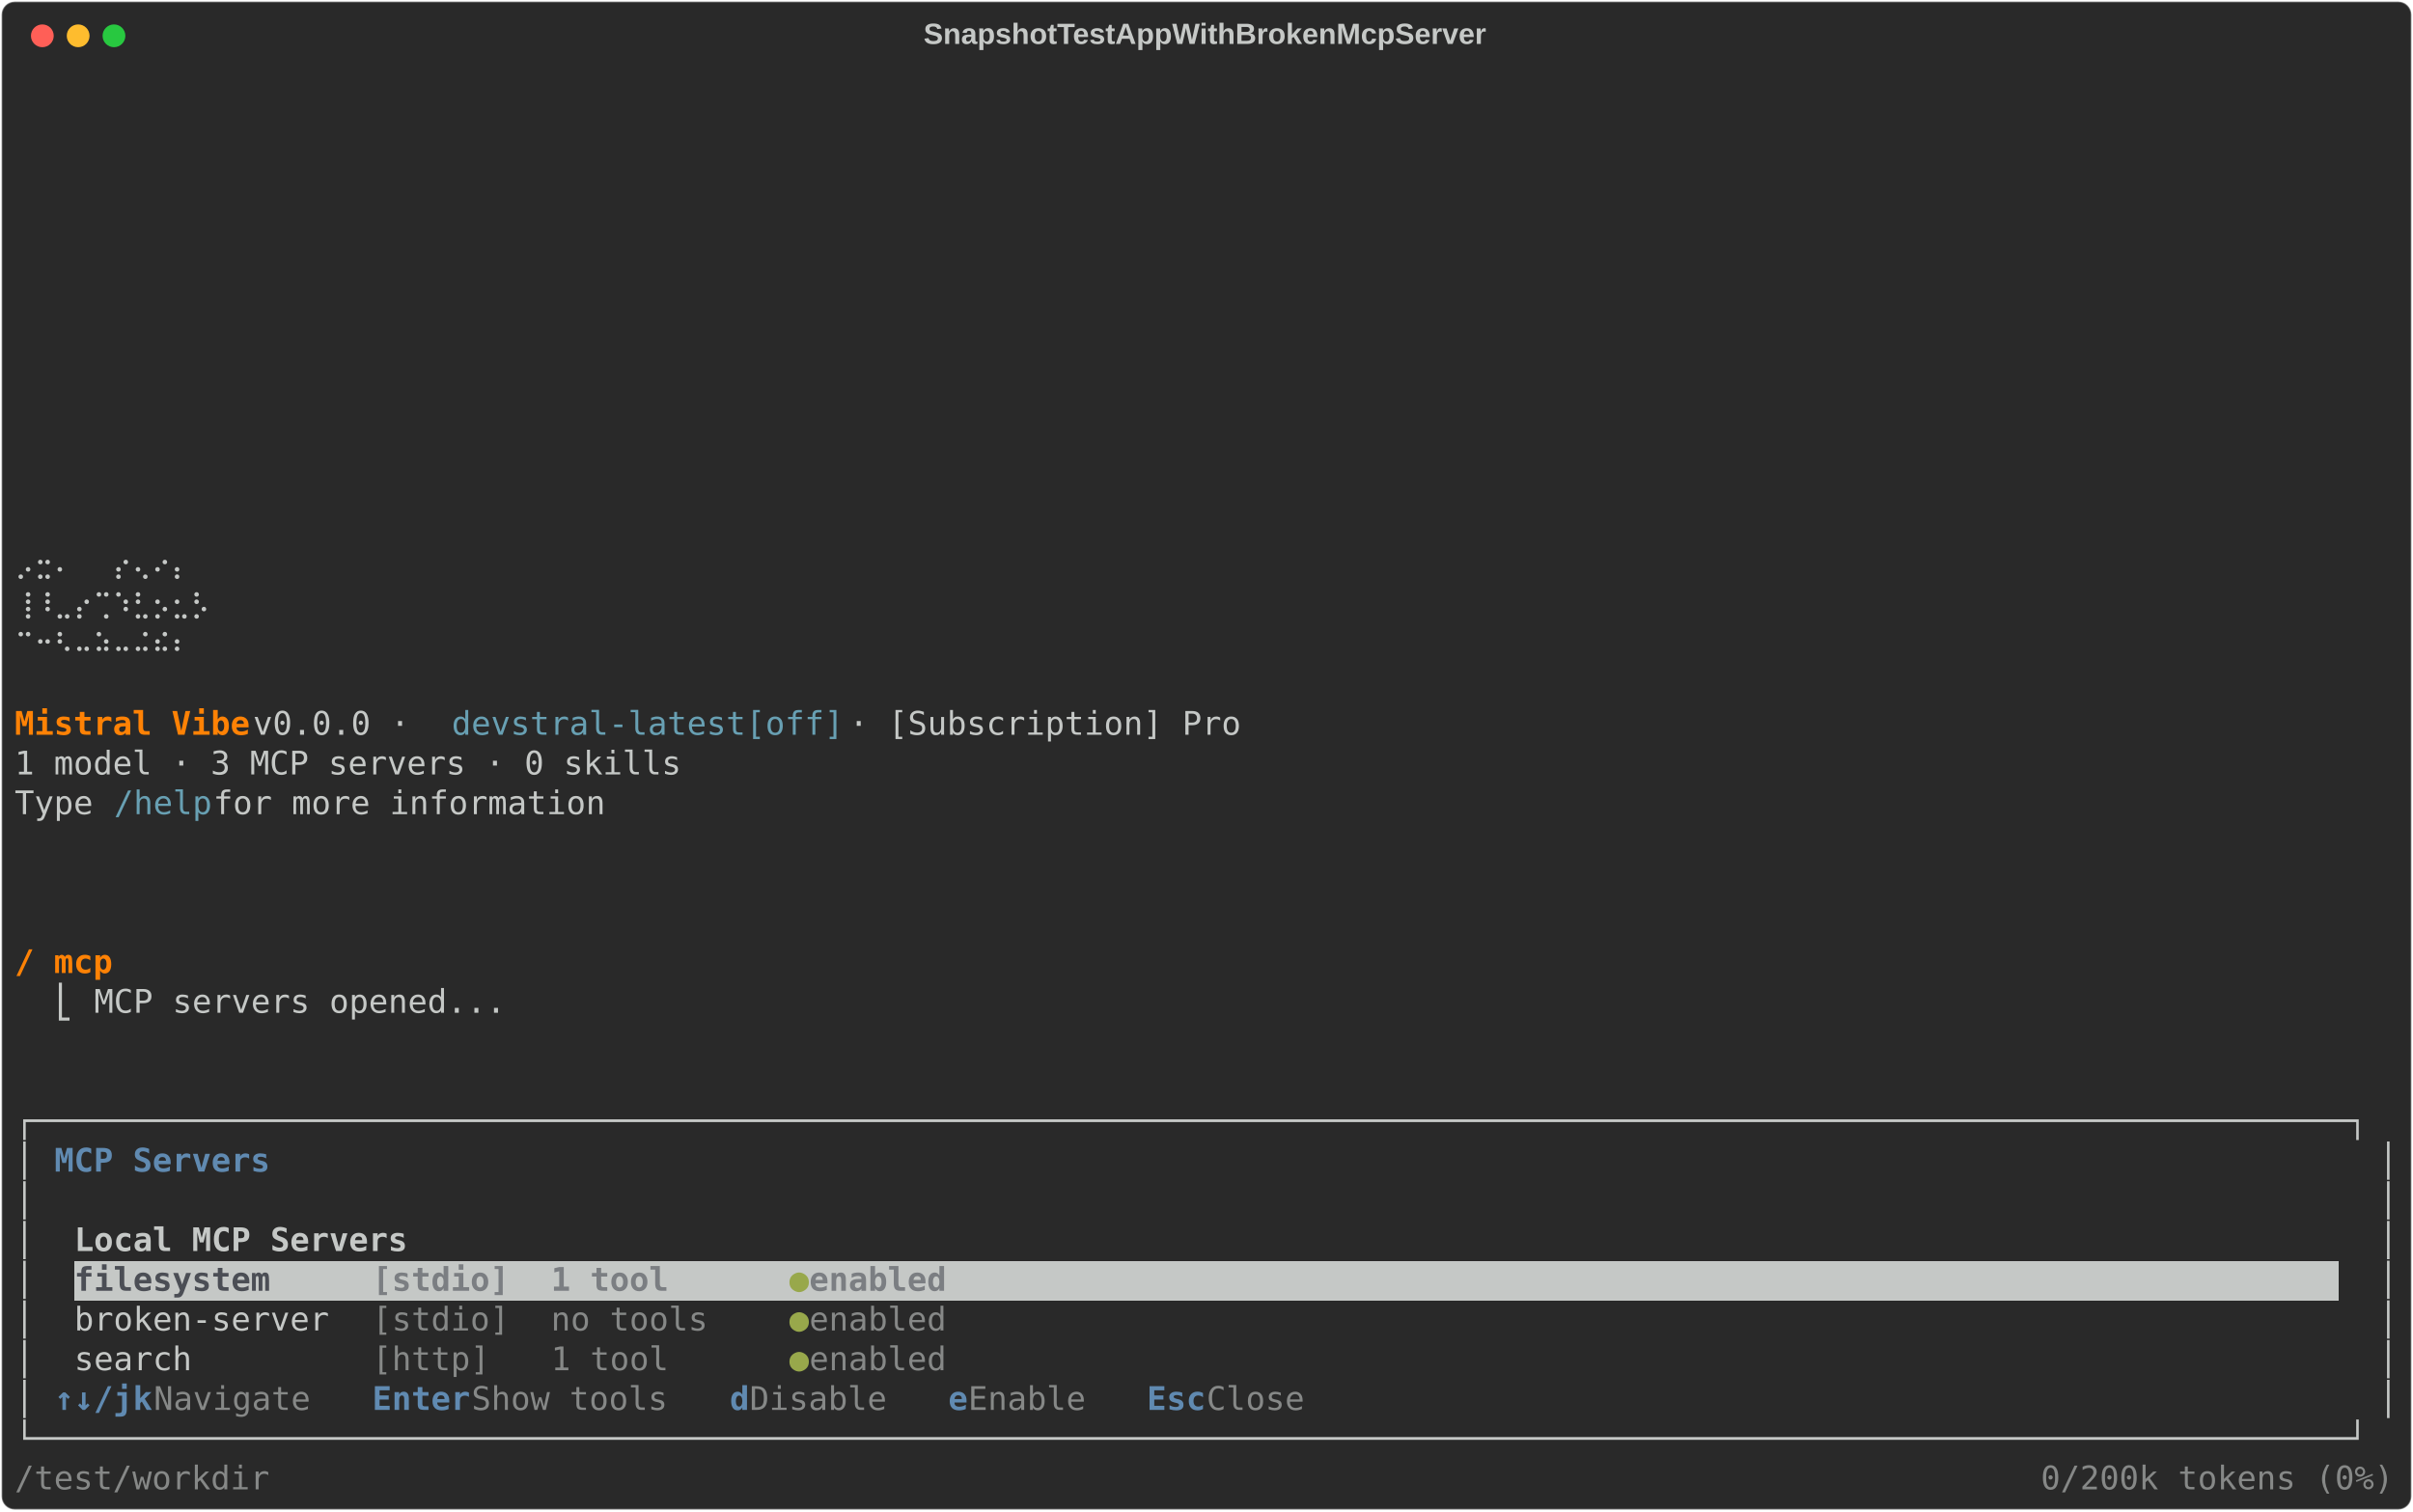
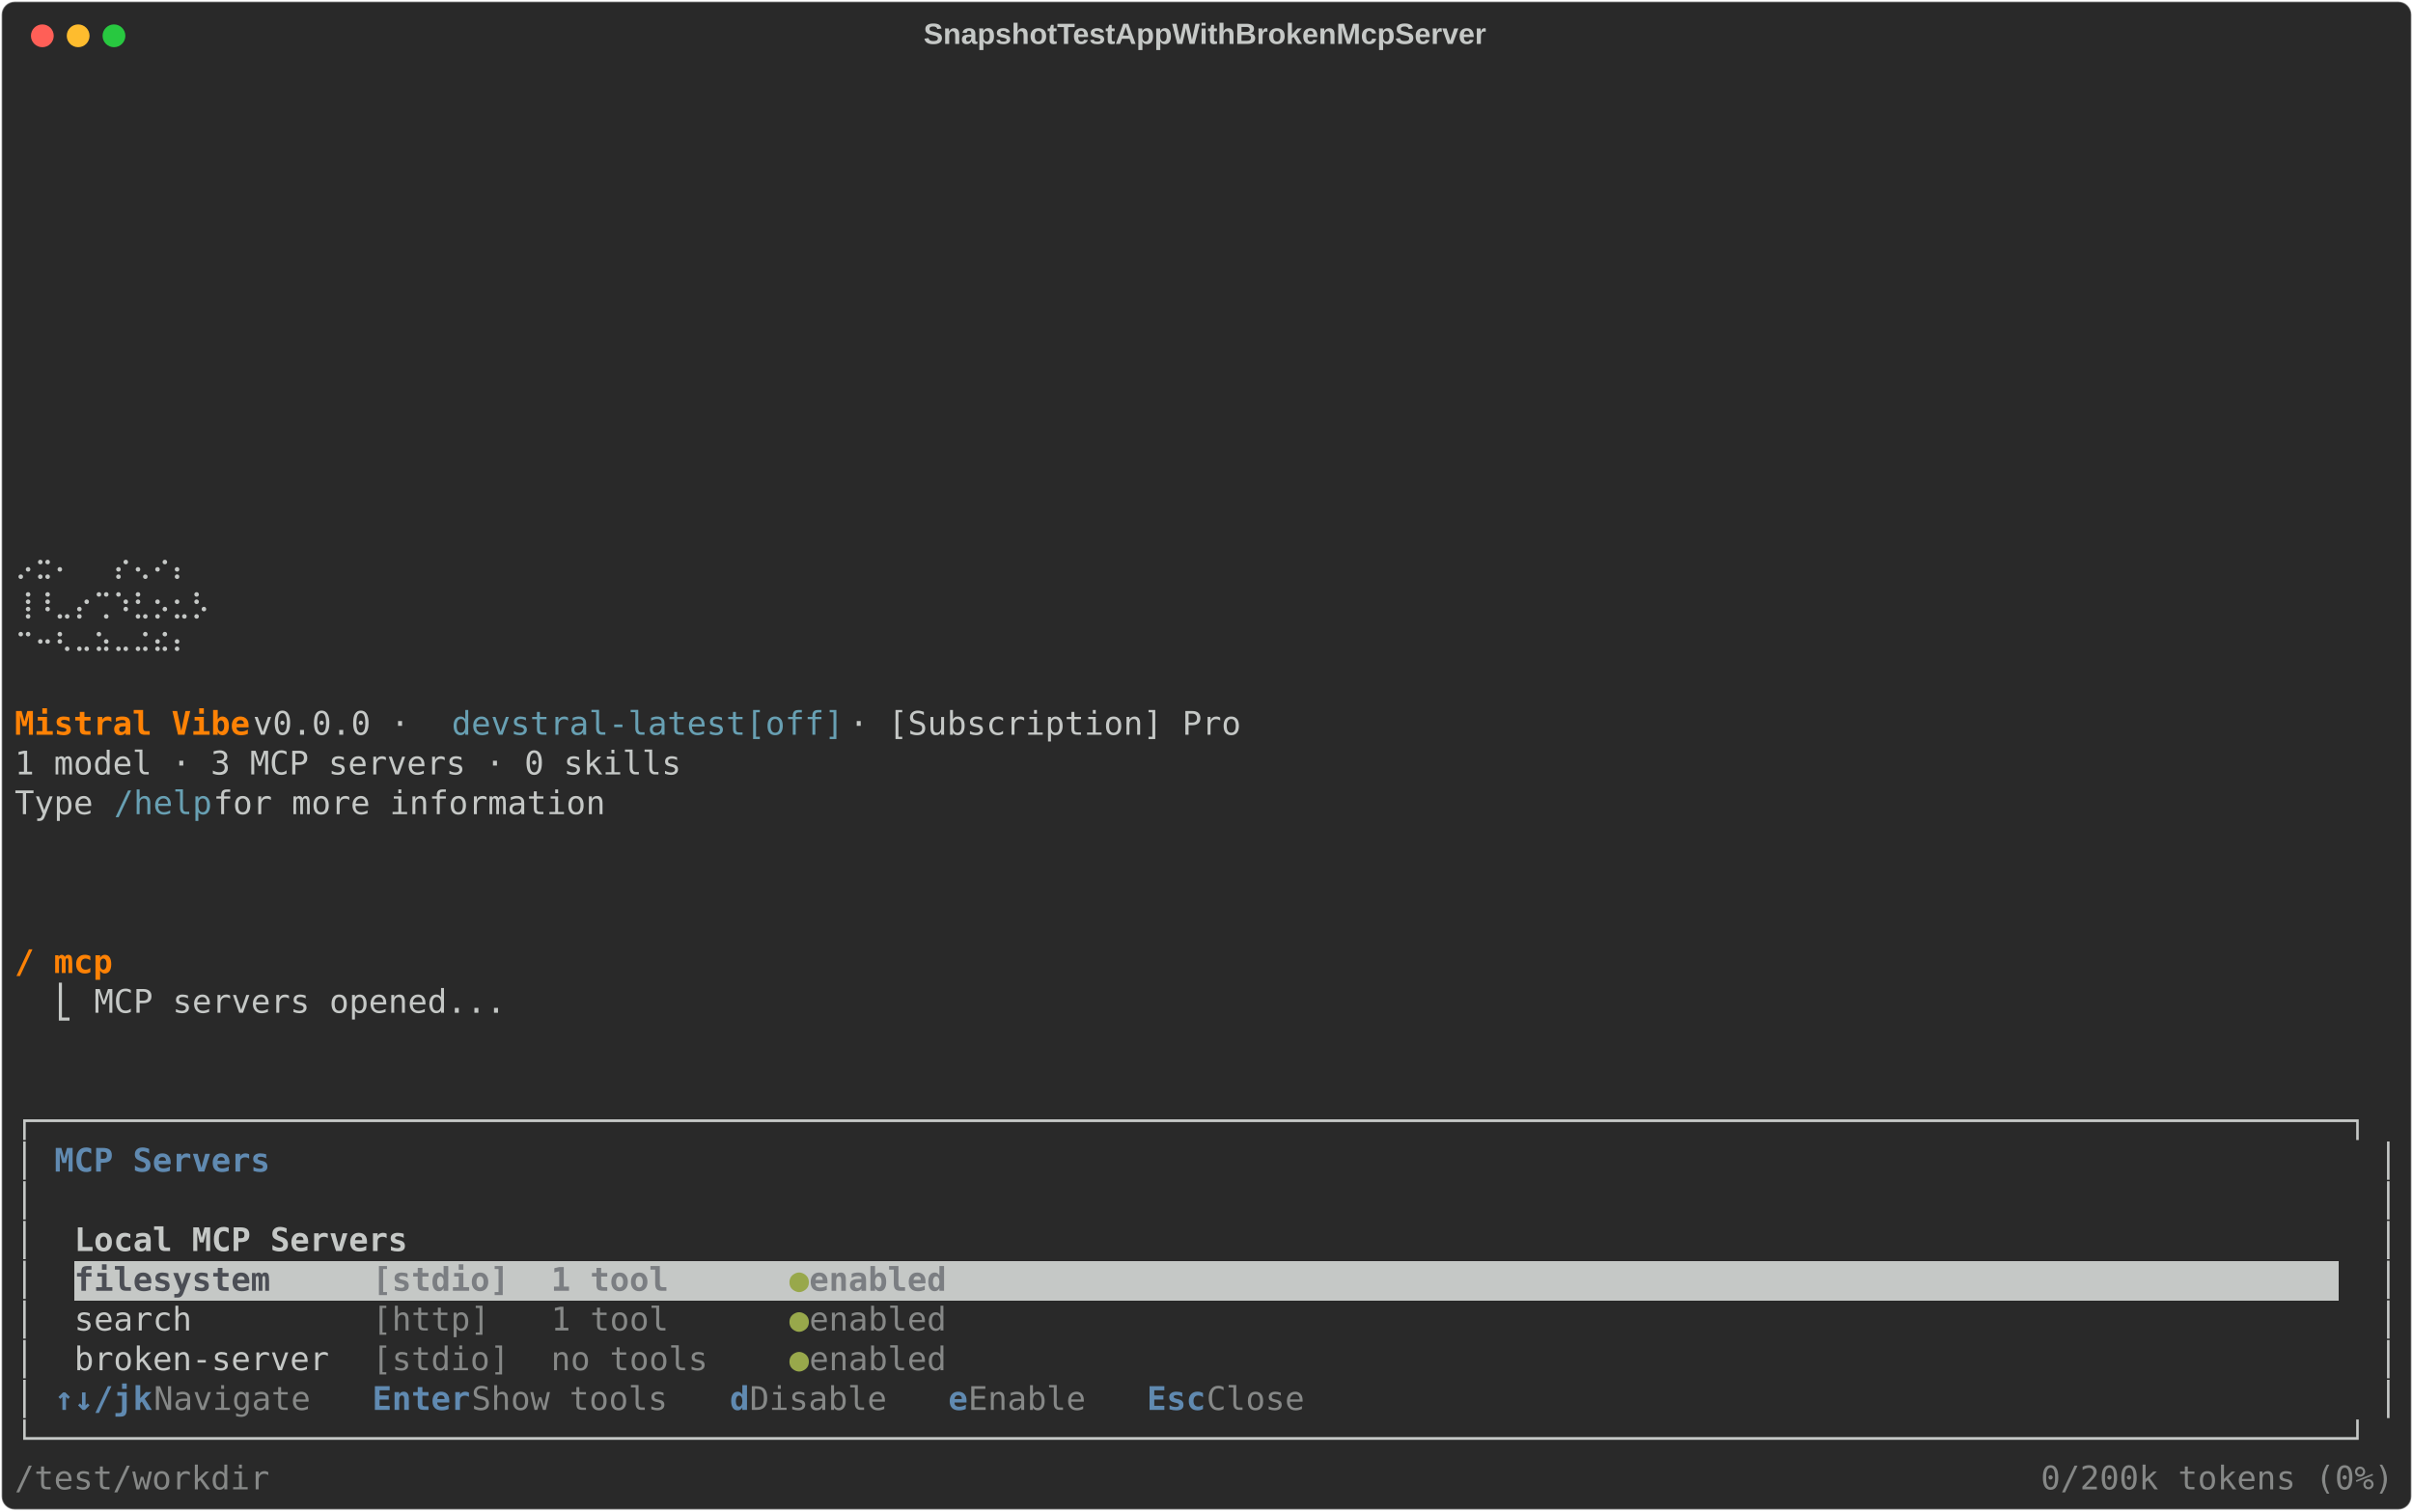
<svg xmlns="http://www.w3.org/2000/svg" class="rich-terminal" viewBox="0 0 1482 928.4">
  <style>

    @font-face {
        font-family: "Fira Code";
        src: local("FiraCode-Regular"),
                url("https://cdnjs.cloudflare.com/ajax/libs/firacode/6.2.0/woff2/FiraCode-Regular.woff2") format("woff2"),
                url("https://cdnjs.cloudflare.com/ajax/libs/firacode/6.2.0/woff/FiraCode-Regular.woff") format("woff");
        font-style: normal;
        font-weight: 400;
    }
    @font-face {
        font-family: "Fira Code";
        src: local("FiraCode-Bold"),
                url("https://cdnjs.cloudflare.com/ajax/libs/firacode/6.2.0/woff2/FiraCode-Bold.woff2") format("woff2"),
                url("https://cdnjs.cloudflare.com/ajax/libs/firacode/6.2.0/woff/FiraCode-Bold.woff") format("woff");
        font-style: bold;
        font-weight: 700;
    }

    .terminal-matrix {
        font-family: Fira Code, monospace;
        font-size: 20px;
        line-height: 24.4px;
        font-variant-east-asian: full-width;
    }

    .terminal-title {
        font-size: 18px;
        font-weight: bold;
        font-family: arial;
    }

    .terminal-r1 { fill: #c5c8c6 }
.terminal-r2 { fill: #ff8205;font-weight: bold }
.terminal-r3 { fill: #68a0b3 }
.terminal-r4 { fill: #608ab1;font-weight: bold }
.terminal-r5 { fill: #c5c8c6;font-weight: bold }
.terminal-r6 { fill: #4b4e55;font-weight: bold }
.terminal-r7 { fill: #7b7e82;font-weight: bold }
.terminal-r8 { fill: #98a84b;font-weight: bold }
.terminal-r9 { fill: #868887 }
.terminal-r10 { fill: #98a84b }
    </style>
  <defs>
    <clipPath id="terminal-clip-terminal">
      <rect x="0" y="0" width="1463.0" height="877.4" />
    </clipPath>
    <clipPath id="terminal-line-0">
      <rect x="0" y="1.5" width="1464" height="24.65" />
    </clipPath>
    <clipPath id="terminal-line-1">
      <rect x="0" y="25.9" width="1464" height="24.65" />
    </clipPath>
    <clipPath id="terminal-line-2">
      <rect x="0" y="50.3" width="1464" height="24.65" />
    </clipPath>
    <clipPath id="terminal-line-3">
      <rect x="0" y="74.7" width="1464" height="24.65" />
    </clipPath>
    <clipPath id="terminal-line-4">
      <rect x="0" y="99.1" width="1464" height="24.65" />
    </clipPath>
    <clipPath id="terminal-line-5">
      <rect x="0" y="123.5" width="1464" height="24.65" />
    </clipPath>
    <clipPath id="terminal-line-6">
      <rect x="0" y="147.9" width="1464" height="24.65" />
    </clipPath>
    <clipPath id="terminal-line-7">
      <rect x="0" y="172.3" width="1464" height="24.65" />
    </clipPath>
    <clipPath id="terminal-line-8">
      <rect x="0" y="196.7" width="1464" height="24.65" />
    </clipPath>
    <clipPath id="terminal-line-9">
      <rect x="0" y="221.1" width="1464" height="24.65" />
    </clipPath>
    <clipPath id="terminal-line-10">
      <rect x="0" y="245.5" width="1464" height="24.65" />
    </clipPath>
    <clipPath id="terminal-line-11">
      <rect x="0" y="269.9" width="1464" height="24.65" />
    </clipPath>
    <clipPath id="terminal-line-12">
      <rect x="0" y="294.3" width="1464" height="24.65" />
    </clipPath>
    <clipPath id="terminal-line-13">
      <rect x="0" y="318.7" width="1464" height="24.65" />
    </clipPath>
    <clipPath id="terminal-line-14">
      <rect x="0" y="343.1" width="1464" height="24.65" />
    </clipPath>
    <clipPath id="terminal-line-15">
      <rect x="0" y="367.5" width="1464" height="24.65" />
    </clipPath>
    <clipPath id="terminal-line-16">
      <rect x="0" y="391.9" width="1464" height="24.65" />
    </clipPath>
    <clipPath id="terminal-line-17">
      <rect x="0" y="416.3" width="1464" height="24.65" />
    </clipPath>
    <clipPath id="terminal-line-18">
      <rect x="0" y="440.7" width="1464" height="24.65" />
    </clipPath>
    <clipPath id="terminal-line-19">
      <rect x="0" y="465.1" width="1464" height="24.65" />
    </clipPath>
    <clipPath id="terminal-line-20">
      <rect x="0" y="489.5" width="1464" height="24.65" />
    </clipPath>
    <clipPath id="terminal-line-21">
      <rect x="0" y="513.9" width="1464" height="24.65" />
    </clipPath>
    <clipPath id="terminal-line-22">
      <rect x="0" y="538.3" width="1464" height="24.65" />
    </clipPath>
    <clipPath id="terminal-line-23">
      <rect x="0" y="562.7" width="1464" height="24.65" />
    </clipPath>
    <clipPath id="terminal-line-24">
      <rect x="0" y="587.1" width="1464" height="24.65" />
    </clipPath>
    <clipPath id="terminal-line-25">
      <rect x="0" y="611.5" width="1464" height="24.65" />
    </clipPath>
    <clipPath id="terminal-line-26">
      <rect x="0" y="635.9" width="1464" height="24.65" />
    </clipPath>
    <clipPath id="terminal-line-27">
      <rect x="0" y="660.3" width="1464" height="24.65" />
    </clipPath>
    <clipPath id="terminal-line-28">
      <rect x="0" y="684.7" width="1464" height="24.65" />
    </clipPath>
    <clipPath id="terminal-line-29">
      <rect x="0" y="709.1" width="1464" height="24.65" />
    </clipPath>
    <clipPath id="terminal-line-30">
      <rect x="0" y="733.5" width="1464" height="24.65" />
    </clipPath>
    <clipPath id="terminal-line-31">
      <rect x="0" y="757.9" width="1464" height="24.65" />
    </clipPath>
    <clipPath id="terminal-line-32">
      <rect x="0" y="782.3" width="1464" height="24.65" />
    </clipPath>
    <clipPath id="terminal-line-33">
      <rect x="0" y="806.7" width="1464" height="24.65" />
    </clipPath>
    <clipPath id="terminal-line-34">
      <rect x="0" y="831.1" width="1464" height="24.65" />
    </clipPath>
  </defs>
  <rect fill="#292929" stroke="rgba(255,255,255,0.35)" stroke-width="1" x="1" y="1" width="1480" height="926.4" rx="8" />
  <text class="terminal-title" fill="#c5c8c6" text-anchor="middle" x="740" y="27">SnapshotTestAppWithBrokenMcpServer</text>
  <g transform="translate(26,22)">
    <circle cx="0" cy="0" r="7" fill="#ff5f57" />
    <circle cx="22" cy="0" r="7" fill="#febc2e" />
    <circle cx="44" cy="0" r="7" fill="#28c840" />
  </g>
  <g transform="translate(9, 41)" clip-path="url(#terminal-clip-terminal)">
    <rect fill="#c5c8c6" x="36.6" y="733.5" width="183" height="24.65" shape-rendering="crispEdges" />
    <rect fill="#c5c8c6" x="219.6" y="733.5" width="109.8" height="24.65" shape-rendering="crispEdges" />
    <rect fill="#c5c8c6" x="329.4" y="733.5" width="122" height="24.65" shape-rendering="crispEdges" />
    <rect fill="#c5c8c6" x="451.4" y="733.5" width="24.4" height="24.65" shape-rendering="crispEdges" />
    <rect fill="#c5c8c6" x="475.8" y="733.5" width="12.2" height="24.65" shape-rendering="crispEdges" />
    <rect fill="#c5c8c6" x="488" y="733.5" width="97.6" height="24.65" shape-rendering="crispEdges" />
    <rect fill="#c5c8c6" x="585.6" y="733.5" width="841.8" height="24.65" shape-rendering="crispEdges" />
    <g class="terminal-matrix">
      <text class="terminal-r1" x="1464" y="20" textLength="12.2" clip-path="url(#terminal-line-0)">
</text>
      <text class="terminal-r1" x="1464" y="44.4" textLength="12.2" clip-path="url(#terminal-line-1)">
</text>
      <text class="terminal-r1" x="1464" y="68.8" textLength="12.2" clip-path="url(#terminal-line-2)">
</text>
      <text class="terminal-r1" x="1464" y="93.2" textLength="12.2" clip-path="url(#terminal-line-3)">
</text>
      <text class="terminal-r1" x="1464" y="117.6" textLength="12.2" clip-path="url(#terminal-line-4)">
</text>
      <text class="terminal-r1" x="1464" y="142" textLength="12.2" clip-path="url(#terminal-line-5)">
</text>
      <text class="terminal-r1" x="1464" y="166.4" textLength="12.2" clip-path="url(#terminal-line-6)">
</text>
      <text class="terminal-r1" x="1464" y="190.8" textLength="12.2" clip-path="url(#terminal-line-7)">
</text>
      <text class="terminal-r1" x="1464" y="215.2" textLength="12.2" clip-path="url(#terminal-line-8)">
</text>
      <text class="terminal-r1" x="1464" y="239.6" textLength="12.2" clip-path="url(#terminal-line-9)">
</text>
      <text class="terminal-r1" x="1464" y="264" textLength="12.2" clip-path="url(#terminal-line-10)">
</text>
      <text class="terminal-r1" x="1464" y="288.4" textLength="12.2" clip-path="url(#terminal-line-11)">
</text>
      <text class="terminal-r1" x="0" y="312.8" textLength="134.2" clip-path="url(#terminal-line-12)">  ⡠⣒⠄  ⡔⢄⠔⡄</text>
      <text class="terminal-r1" x="1464" y="312.8" textLength="12.2" clip-path="url(#terminal-line-12)">
</text>
      <text class="terminal-r1" x="0" y="337.2" textLength="134.2" clip-path="url(#terminal-line-13)"> ⢸⠸⣀⡔⢉⠱⣃⡢⣂⡣</text>
      <text class="terminal-r1" x="1464" y="337.2" textLength="12.2" clip-path="url(#terminal-line-13)">
</text>
      <text class="terminal-r1" x="0" y="361.6" textLength="134.2" clip-path="url(#terminal-line-14)">  ⠉⠒⠣⠤⠵⠤⠬⠮⠆</text>
      <text class="terminal-r1" x="1464" y="361.6" textLength="12.2" clip-path="url(#terminal-line-14)">
</text>
      <text class="terminal-r1" x="1464" y="386" textLength="12.2" clip-path="url(#terminal-line-15)">
</text>
      <text class="terminal-r2" x="0" y="410.4" textLength="146.4" clip-path="url(#terminal-line-16)">Mistral Vibe</text>
      <text class="terminal-r1" x="146.4" y="410.4" textLength="122" clip-path="url(#terminal-line-16)"> v0.0.0 · </text>
      <text class="terminal-r3" x="268.4" y="410.4" textLength="244" clip-path="url(#terminal-line-16)">devstral-latest[off]</text>
      <text class="terminal-r1" x="512.4" y="410.4" textLength="256.2" clip-path="url(#terminal-line-16)"> · [Subscription] Pro</text>
      <text class="terminal-r1" x="1464" y="410.4" textLength="12.2" clip-path="url(#terminal-line-16)">
</text>
      <text class="terminal-r1" x="0" y="434.8" textLength="414.8" clip-path="url(#terminal-line-17)">1 model · 3 MCP servers · 0 skills</text>
      <text class="terminal-r1" x="1464" y="434.8" textLength="12.2" clip-path="url(#terminal-line-17)">
</text>
      <text class="terminal-r1" x="0" y="459.2" textLength="61" clip-path="url(#terminal-line-18)">Type </text>
      <text class="terminal-r3" x="61" y="459.2" textLength="61" clip-path="url(#terminal-line-18)">/help</text>
      <text class="terminal-r1" x="122" y="459.2" textLength="256.2" clip-path="url(#terminal-line-18)"> for more information</text>
      <text class="terminal-r1" x="1464" y="459.2" textLength="12.2" clip-path="url(#terminal-line-18)">
</text>
      <text class="terminal-r1" x="1464" y="483.6" textLength="12.2" clip-path="url(#terminal-line-19)">
</text>
      <text class="terminal-r1" x="1464" y="508" textLength="12.2" clip-path="url(#terminal-line-20)">
</text>
      <text class="terminal-r1" x="1464" y="532.4" textLength="12.2" clip-path="url(#terminal-line-21)">
</text>
      <text class="terminal-r2" x="0" y="556.8" textLength="61" clip-path="url(#terminal-line-22)">/ mcp</text>
      <text class="terminal-r1" x="1464" y="556.8" textLength="12.2" clip-path="url(#terminal-line-22)">
</text>
      <text class="terminal-r1" x="24.4" y="581.2" textLength="12.2" clip-path="url(#terminal-line-23)">⎣</text>
      <text class="terminal-r1" x="48.8" y="581.2" textLength="256.2" clip-path="url(#terminal-line-23)">MCP servers opened...</text>
      <text class="terminal-r1" x="1464" y="581.2" textLength="12.2" clip-path="url(#terminal-line-23)">
</text>
      <text class="terminal-r1" x="1464" y="605.6" textLength="12.2" clip-path="url(#terminal-line-24)">
</text>
      <text class="terminal-r1" x="1464" y="630" textLength="12.2" clip-path="url(#terminal-line-25)">
</text>
      <text class="terminal-r1" x="0" y="654.4" textLength="1464" clip-path="url(#terminal-line-26)">┌──────────────────────────────────────────────────────────────────────────────────────────────────────────────────────┐</text>
      <text class="terminal-r1" x="1464" y="654.4" textLength="12.2" clip-path="url(#terminal-line-26)">
</text>
      <text class="terminal-r1" x="0" y="678.8" textLength="12.2" clip-path="url(#terminal-line-27)">│</text>
      <text class="terminal-r4" x="24.4" y="678.8" textLength="134.2" clip-path="url(#terminal-line-27)">MCP Servers</text>
      <text class="terminal-r1" x="1451.8" y="678.8" textLength="12.2" clip-path="url(#terminal-line-27)">│</text>
      <text class="terminal-r1" x="1464" y="678.8" textLength="12.2" clip-path="url(#terminal-line-27)">
</text>
      <text class="terminal-r1" x="0" y="703.2" textLength="12.2" clip-path="url(#terminal-line-28)">│</text>
      <text class="terminal-r1" x="1451.8" y="703.2" textLength="12.2" clip-path="url(#terminal-line-28)">│</text>
      <text class="terminal-r1" x="1464" y="703.2" textLength="12.2" clip-path="url(#terminal-line-28)">
</text>
      <text class="terminal-r1" x="0" y="727.6" textLength="12.2" clip-path="url(#terminal-line-29)">│</text>
      <text class="terminal-r5" x="36.6" y="727.6" textLength="207.4" clip-path="url(#terminal-line-29)">Local MCP Servers</text>
      <text class="terminal-r1" x="1451.8" y="727.6" textLength="12.2" clip-path="url(#terminal-line-29)">│</text>
      <text class="terminal-r1" x="1464" y="727.6" textLength="12.2" clip-path="url(#terminal-line-29)">
</text>
      <text class="terminal-r1" x="0" y="752" textLength="12.2" clip-path="url(#terminal-line-30)">│</text>
      <text class="terminal-r6" x="36.6" y="752" textLength="183" clip-path="url(#terminal-line-30)">  filesystem   </text>
      <text class="terminal-r7" x="219.6" y="752" textLength="109.8" clip-path="url(#terminal-line-30)">  [stdio]</text>
      <text class="terminal-r7" x="329.4" y="752" textLength="122" clip-path="url(#terminal-line-30)">  1 tool  </text>
      <text class="terminal-r8" x="475.8" y="752" textLength="12.2" clip-path="url(#terminal-line-30)">●</text>
      <text class="terminal-r7" x="488" y="752" textLength="97.6" clip-path="url(#terminal-line-30)"> enabled</text>
      <text class="terminal-r1" x="1451.8" y="752" textLength="12.2" clip-path="url(#terminal-line-30)">│</text>
      <text class="terminal-r1" x="1464" y="752" textLength="12.2" clip-path="url(#terminal-line-30)">
</text>
      <text class="terminal-r1" x="0" y="776.4" textLength="12.2" clip-path="url(#terminal-line-31)">│</text>
-       <text class="terminal-r1" x="36.6" y="776.4" textLength="183" clip-path="url(#terminal-line-31)">  broken-server</text>
-       <text class="terminal-r9" x="219.6" y="776.4" textLength="109.8" clip-path="url(#terminal-line-31)">  [stdio]</text>
-       <text class="terminal-r9" x="329.4" y="776.4" textLength="122" clip-path="url(#terminal-line-31)">  no tools</text>
+       <text class="terminal-r1" x="36.6" y="776.4" textLength="183" clip-path="url(#terminal-line-31)">  search       </text>
+       <text class="terminal-r9" x="219.6" y="776.4" textLength="109.8" clip-path="url(#terminal-line-31)">  [http] </text>
+       <text class="terminal-r9" x="329.4" y="776.4" textLength="122" clip-path="url(#terminal-line-31)">  1 tool  </text>
      <text class="terminal-r10" x="475.8" y="776.4" textLength="12.2" clip-path="url(#terminal-line-31)">●</text>
      <text class="terminal-r9" x="488" y="776.4" textLength="97.6" clip-path="url(#terminal-line-31)"> enabled</text>
      <text class="terminal-r1" x="1451.8" y="776.4" textLength="12.2" clip-path="url(#terminal-line-31)">│</text>
      <text class="terminal-r1" x="1464" y="776.4" textLength="12.2" clip-path="url(#terminal-line-31)">
</text>
      <text class="terminal-r1" x="0" y="800.8" textLength="12.2" clip-path="url(#terminal-line-32)">│</text>
-       <text class="terminal-r1" x="36.6" y="800.8" textLength="183" clip-path="url(#terminal-line-32)">  search       </text>
-       <text class="terminal-r9" x="219.6" y="800.8" textLength="109.8" clip-path="url(#terminal-line-32)">  [http] </text>
-       <text class="terminal-r9" x="329.4" y="800.8" textLength="122" clip-path="url(#terminal-line-32)">  1 tool  </text>
+       <text class="terminal-r1" x="36.6" y="800.8" textLength="183" clip-path="url(#terminal-line-32)">  broken-server</text>
+       <text class="terminal-r9" x="219.6" y="800.8" textLength="109.8" clip-path="url(#terminal-line-32)">  [stdio]</text>
+       <text class="terminal-r9" x="329.4" y="800.8" textLength="122" clip-path="url(#terminal-line-32)">  no tools</text>
      <text class="terminal-r10" x="475.8" y="800.8" textLength="12.2" clip-path="url(#terminal-line-32)">●</text>
      <text class="terminal-r9" x="488" y="800.8" textLength="97.6" clip-path="url(#terminal-line-32)"> enabled</text>
      <text class="terminal-r1" x="1451.8" y="800.8" textLength="12.2" clip-path="url(#terminal-line-32)">│</text>
      <text class="terminal-r1" x="1464" y="800.8" textLength="12.2" clip-path="url(#terminal-line-32)">
</text>
      <text class="terminal-r1" x="0" y="825.2" textLength="12.2" clip-path="url(#terminal-line-33)">│</text>
      <text class="terminal-r4" x="24.4" y="825.2" textLength="61" clip-path="url(#terminal-line-33)">↑↓/jk</text>
      <text class="terminal-r9" x="85.4" y="825.2" textLength="134.2" clip-path="url(#terminal-line-33)"> Navigate  </text>
      <text class="terminal-r4" x="219.6" y="825.2" textLength="61" clip-path="url(#terminal-line-33)">Enter</text>
      <text class="terminal-r9" x="280.6" y="825.2" textLength="158.6" clip-path="url(#terminal-line-33)"> Show tools  </text>
      <text class="terminal-r4" x="439.2" y="825.2" textLength="12.2" clip-path="url(#terminal-line-33)">d</text>
      <text class="terminal-r9" x="451.4" y="825.2" textLength="122" clip-path="url(#terminal-line-33)"> Disable  </text>
      <text class="terminal-r4" x="573.4" y="825.2" textLength="12.2" clip-path="url(#terminal-line-33)">e</text>
      <text class="terminal-r9" x="585.6" y="825.2" textLength="109.8" clip-path="url(#terminal-line-33)"> Enable  </text>
      <text class="terminal-r4" x="695.4" y="825.2" textLength="36.6" clip-path="url(#terminal-line-33)">Esc</text>
      <text class="terminal-r9" x="732" y="825.2" textLength="73.2" clip-path="url(#terminal-line-33)"> Close</text>
      <text class="terminal-r1" x="1451.8" y="825.2" textLength="12.2" clip-path="url(#terminal-line-33)">│</text>
      <text class="terminal-r1" x="1464" y="825.2" textLength="12.2" clip-path="url(#terminal-line-33)">
</text>
      <text class="terminal-r1" x="0" y="849.6" textLength="1464" clip-path="url(#terminal-line-34)">└──────────────────────────────────────────────────────────────────────────────────────────────────────────────────────┘</text>
      <text class="terminal-r1" x="1464" y="849.6" textLength="12.2" clip-path="url(#terminal-line-34)">
</text>
      <text class="terminal-r9" x="0" y="874" textLength="158.6" clip-path="url(#terminal-line-35)">/test/workdir</text>
      <text class="terminal-r9" x="1244.4" y="874" textLength="219.6" clip-path="url(#terminal-line-35)">0/200k tokens (0%)</text>
    </g>
  </g>
</svg>
